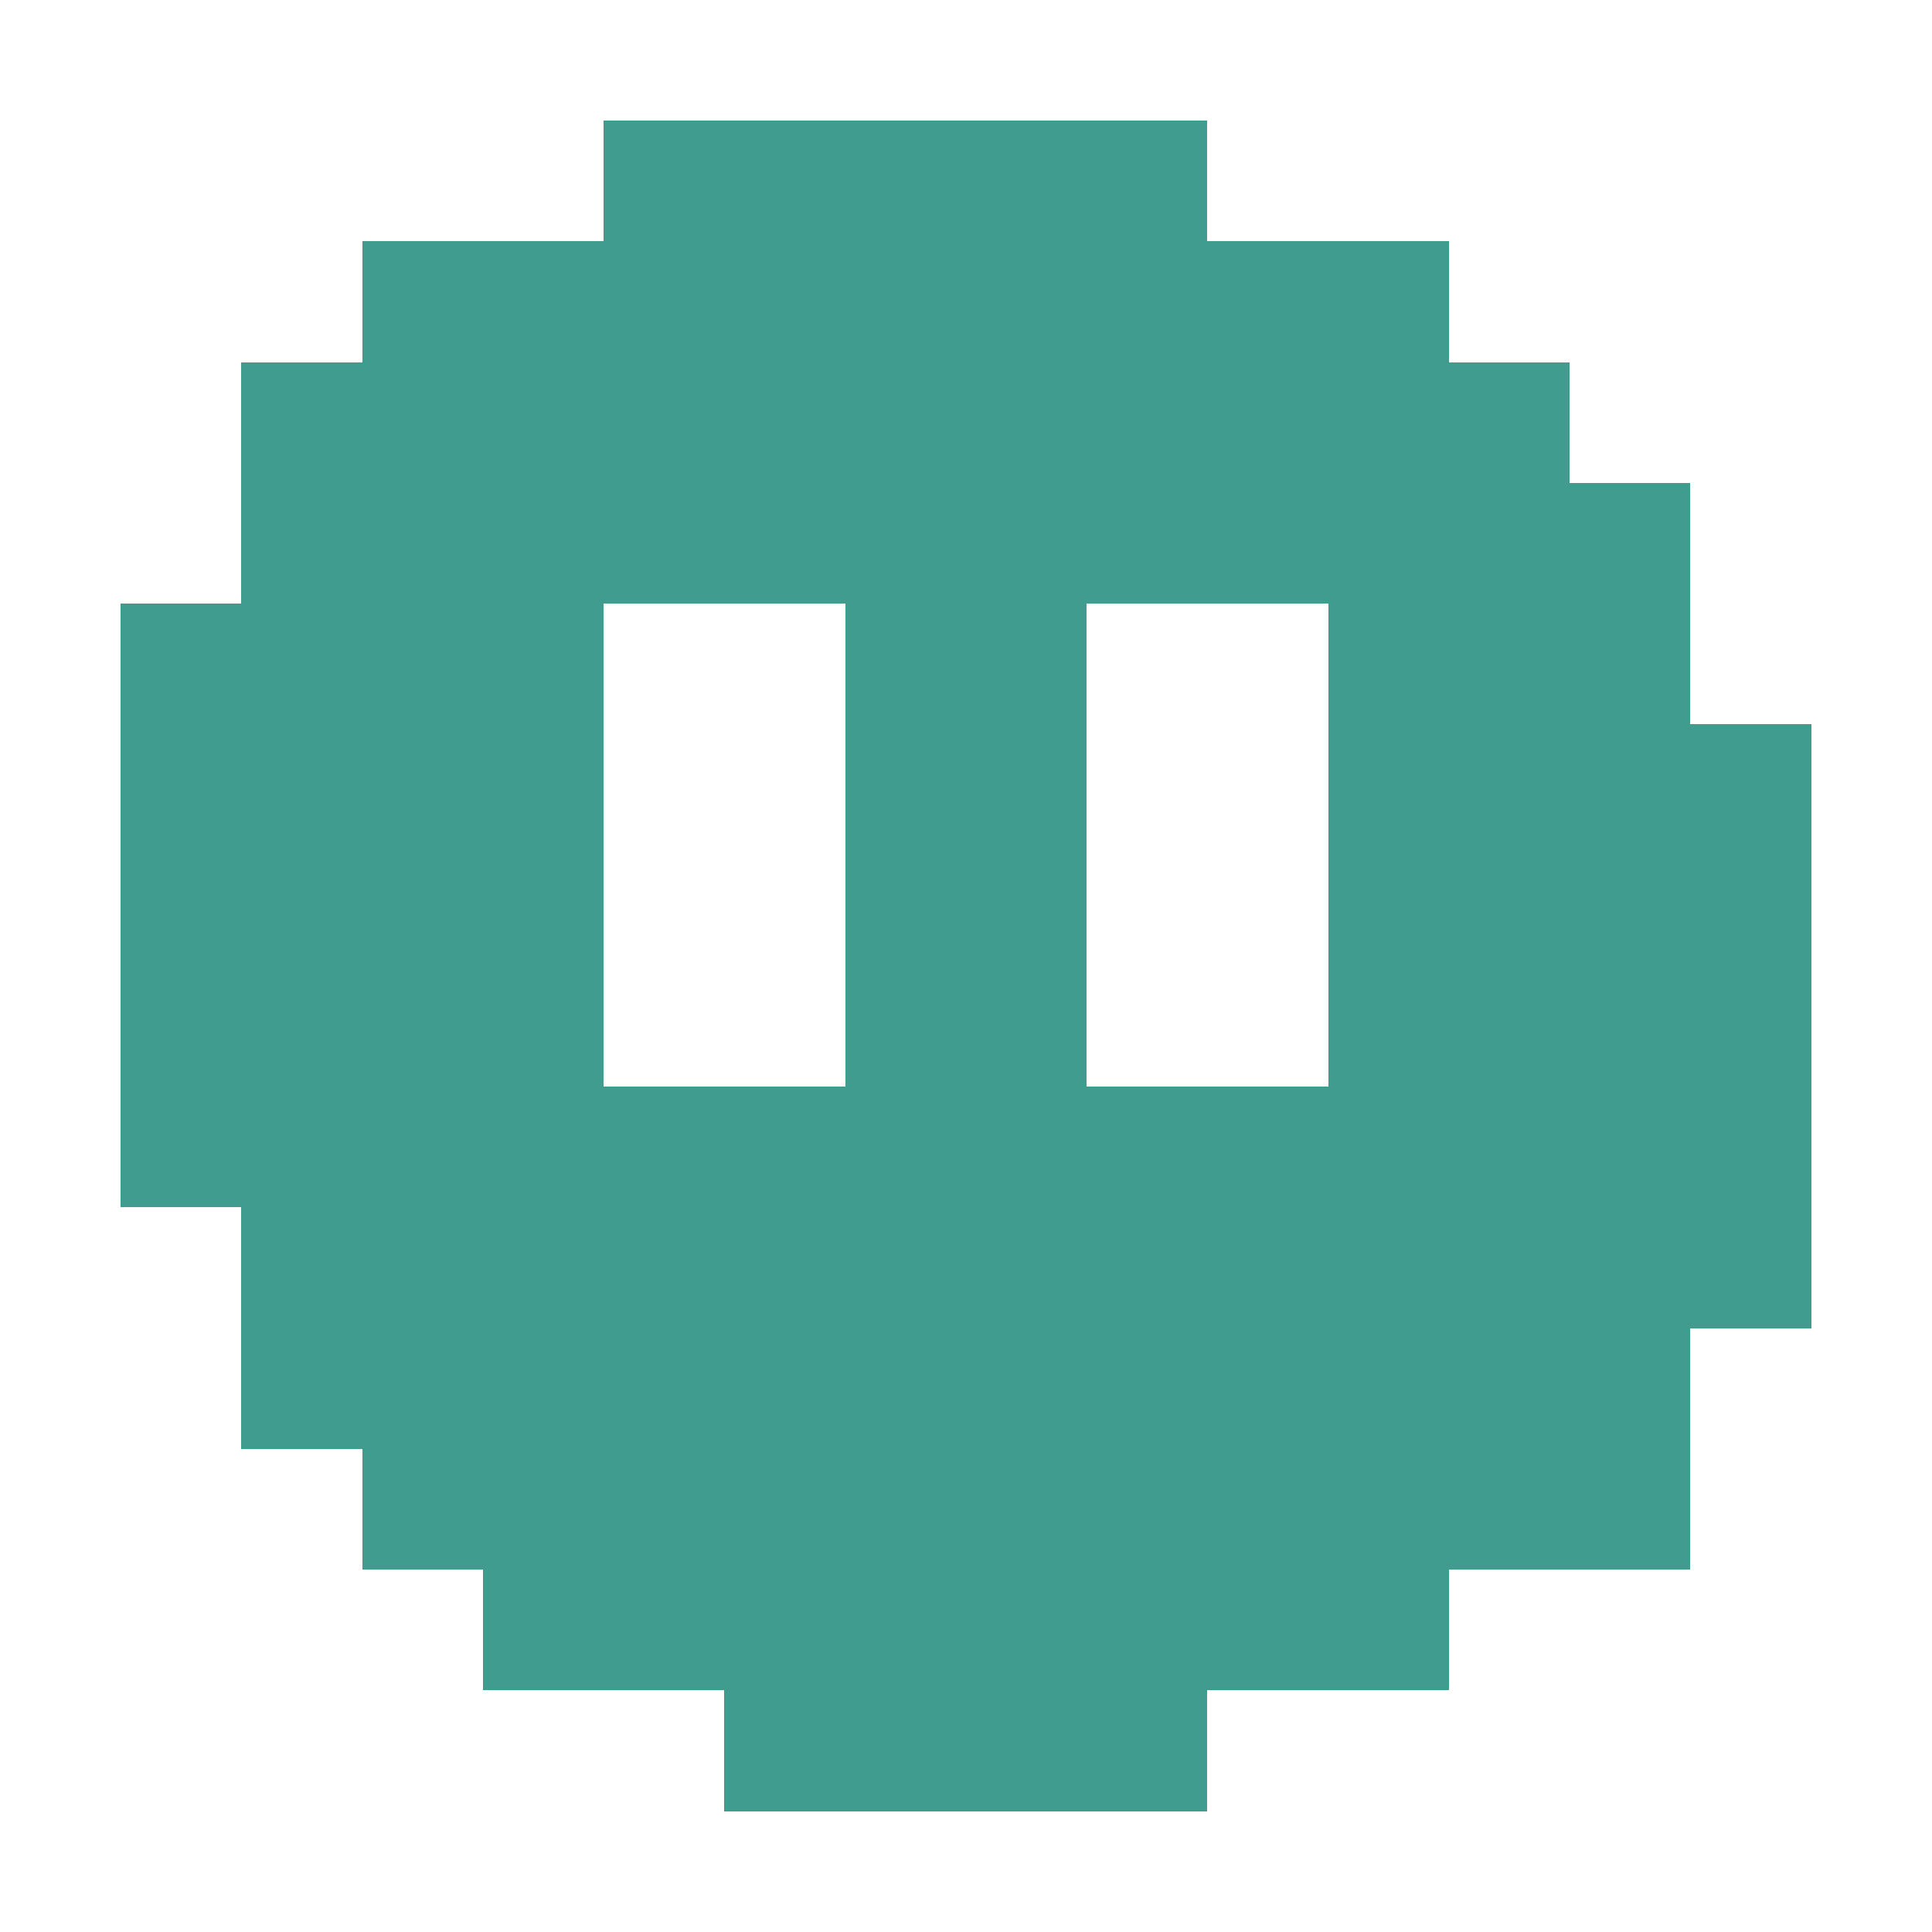
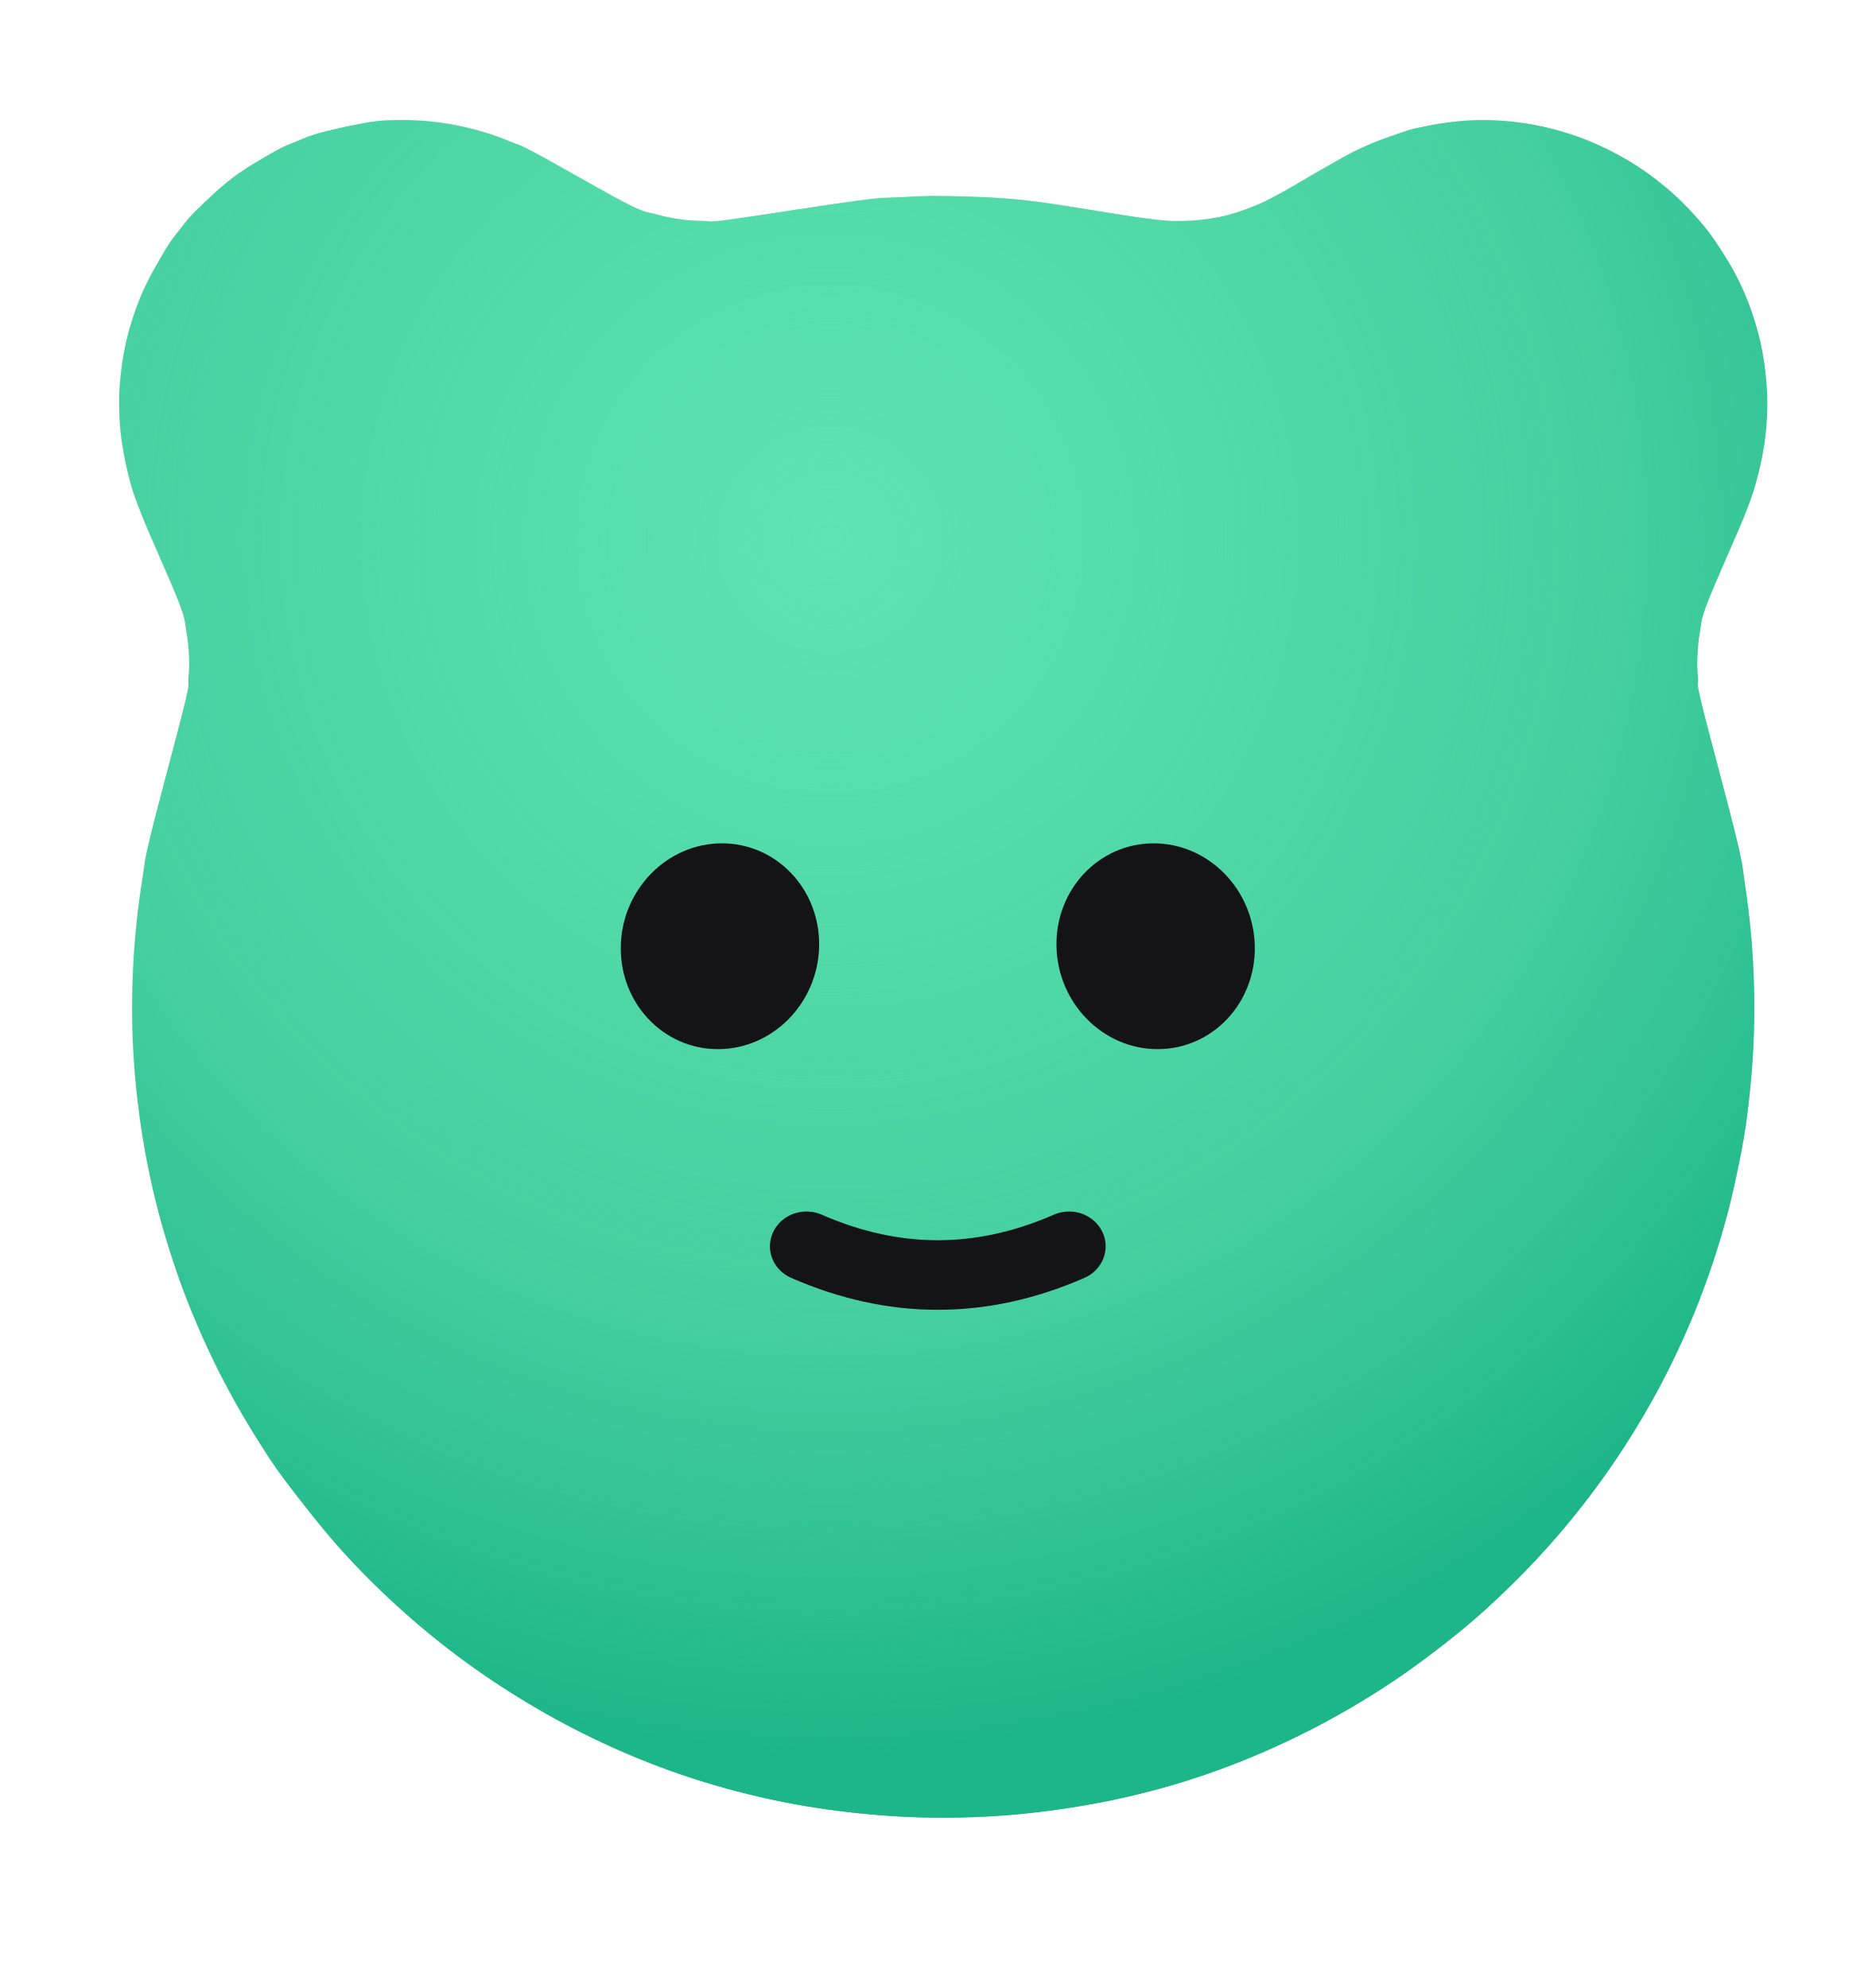
- <svg xmlns="http://www.w3.org/2000/svg" viewBox="0 0 16 16" shape-rendering="crispEdges">
-   <path fill="#3f9c8f" fill-rule="evenodd" d="M5 1H10V2H5ZM3 2H12V3H3ZM2 3H13V4H2ZM2 4H14V5H2ZM1 5H14V6H1ZM1 6H15V10H1ZM2 10H15V11H2ZM2 11H14V12H2ZM3 12H14V13H3ZM4 13H12V14H4ZM6 14H10V15H6ZM5 5H7V9H5ZM9 5H11V9H9Z" />
+ <svg xmlns="http://www.w3.org/2000/svg" viewBox="0 -2 200 212">
+   <defs>
+     <clipPath id="gawkbot-clip">
+       <path d="M 39.36 11.03 C 38.00 11.25 35.61 11.76 34.32 12.11 C 33.03 12.45 32.45 12.74 31.61 13.08 C 30.77 13.42 30.40 13.52 29.28 14.15 C 28.16 14.79 26.29 15.85 24.91 16.88 C 23.52 17.92 21.94 19.44 20.99 20.37 C 20.04 21.29 19.77 21.72 19.21 22.43 C 18.65 23.14 18.31 23.49 17.63 24.63 C 16.95 25.77 15.83 27.67 15.14 29.28 C 14.44 30.90 13.88 32.64 13.48 34.32 C 13.08 36.00 12.86 37.74 12.75 39.36 C 12.65 40.97 12.70 42.46 12.85 44.01 C 13.01 45.56 13.32 47.17 13.69 48.66 C 14.07 50.14 14.21 50.66 15.11 52.92 C 16.00 55.18 18.28 60.15 19.07 62.22 C 19.86 64.29 19.69 64.35 19.87 65.32 C 20.05 66.29 20.12 67.19 20.16 68.03 C 20.19 68.87 20.17 69.52 20.09 70.36 C 20.01 71.20 20.36 70.29 19.69 73.07 C 19.02 75.85 16.82 83.92 16.07 87.02 C 15.32 90.12 15.44 90.05 15.19 91.67 C 14.93 93.28 14.70 94.96 14.53 96.71 C 14.35 98.45 14.22 100.32 14.15 102.13 C 14.08 103.94 14.07 105.75 14.11 107.56 C 14.16 109.36 14.26 111.17 14.42 112.98 C 14.58 114.79 14.81 116.66 15.07 118.41 C 15.34 120.15 15.63 121.76 15.99 123.44 C 16.35 125.12 16.76 126.80 17.23 128.48 C 17.70 130.16 18.25 131.90 18.80 133.52 C 19.35 135.13 19.92 136.62 20.56 138.17 C 21.20 139.72 21.89 141.28 22.63 142.82 C 23.37 144.36 24.19 145.93 25.02 147.42 C 25.85 148.90 26.69 150.31 27.59 151.73 C 28.50 153.15 29.02 154.05 30.44 155.93 C 31.86 157.80 34.15 160.76 36.11 162.97 C 38.08 165.18 40.09 167.20 42.25 169.17 C 44.40 171.14 46.68 173.02 49.04 174.78 C 51.40 176.53 53.89 178.19 56.41 179.69 C 58.92 181.20 61.51 182.57 64.16 183.81 C 66.80 185.05 69.52 186.16 72.29 187.12 C 75.07 188.09 77.98 188.92 80.82 189.58 C 83.66 190.25 86.44 190.74 89.34 191.11 C 92.25 191.48 95.29 191.73 98.26 191.81 C 101.23 191.89 104.20 191.81 107.17 191.59 C 110.14 191.36 113.18 190.97 116.08 190.45 C 118.99 189.94 121.83 189.27 124.61 188.48 C 127.38 187.68 130.03 186.77 132.74 185.67 C 135.46 184.57 138.25 183.27 140.88 181.88 C 143.51 180.48 146.08 178.95 148.53 177.31 C 150.98 175.67 153.47 173.78 155.61 172.04 C 157.74 170.30 159.56 168.61 161.36 166.84 C 163.15 165.07 164.77 163.33 166.40 161.42 C 168.02 159.51 169.64 157.45 171.11 155.38 C 172.58 153.31 173.95 151.18 175.22 149.02 C 176.49 146.86 177.64 144.69 178.71 142.43 C 179.79 140.17 180.78 137.85 181.66 135.46 C 182.55 133.07 183.36 130.55 184.03 128.09 C 184.71 125.64 185.29 122.86 185.70 120.73 C 186.11 118.60 186.29 117.18 186.50 115.31 C 186.71 113.43 186.88 111.43 186.97 109.49 C 187.07 107.56 187.09 105.62 187.05 103.68 C 187.01 101.74 186.90 99.74 186.74 97.87 C 186.58 96.00 186.35 94.19 186.09 92.44 C 185.83 90.70 185.94 90.64 185.17 87.41 C 184.40 84.18 182.15 75.91 181.46 73.07 C 180.78 70.23 181.14 71.20 181.07 70.36 C 180.99 69.52 180.96 68.87 181.00 68.03 C 181.04 67.19 181.10 66.29 181.28 65.32 C 181.46 64.35 181.29 64.29 182.09 62.22 C 182.88 60.15 185.15 55.18 186.05 52.92 C 186.94 50.66 187.09 50.08 187.46 48.66 C 187.83 47.24 188.10 45.81 188.26 44.39 C 188.42 42.97 188.49 41.62 188.44 40.13 C 188.38 38.65 188.20 36.97 187.92 35.48 C 187.65 34.00 187.25 32.59 186.78 31.22 C 186.30 29.85 185.73 28.53 185.06 27.24 C 184.38 25.95 183.44 24.50 182.73 23.47 C 182.02 22.44 181.50 21.84 180.79 21.05 C 180.08 20.26 179.31 19.46 178.47 18.70 C 177.63 17.95 176.66 17.17 175.76 16.52 C 174.85 15.86 174.01 15.33 173.04 14.78 C 172.08 14.24 170.98 13.69 169.94 13.24 C 168.91 12.80 167.88 12.42 166.84 12.11 C 165.81 11.79 164.78 11.54 163.74 11.34 C 162.71 11.14 161.68 11.00 160.64 10.91 C 159.61 10.82 158.51 10.80 157.54 10.81 C 156.58 10.83 155.74 10.89 154.83 11.00 C 153.93 11.10 153.02 11.25 152.12 11.44 C 151.21 11.63 150.70 11.68 149.41 12.14 C 148.11 12.59 146.49 13.10 144.35 14.17 C 142.22 15.24 138.42 17.58 136.62 18.56 C 134.81 19.54 134.62 19.63 133.52 20.06 C 132.42 20.49 131.26 20.90 130.03 21.14 C 128.80 21.39 127.51 21.54 126.16 21.56 C 124.80 21.57 124.67 21.62 121.89 21.25 C 119.12 20.89 112.98 19.77 109.49 19.38 C 106.01 18.99 103.23 18.97 100.97 18.91 C 98.71 18.86 97.55 18.96 95.93 19.04 C 94.32 19.12 94.32 19.02 91.28 19.42 C 88.25 19.82 80.43 21.07 77.72 21.43 C 75.01 21.78 75.85 21.56 75.01 21.56 C 74.17 21.55 73.52 21.52 72.68 21.41 C 71.84 21.29 70.94 21.14 69.97 20.86 C 69.00 20.58 69.00 20.81 66.87 19.73 C 64.74 18.65 59.25 15.46 57.18 14.36 C 55.11 13.26 55.37 13.49 54.47 13.12 C 53.56 12.75 52.73 12.43 51.76 12.14 C 50.79 11.85 49.69 11.56 48.66 11.36 C 47.62 11.16 46.59 11.01 45.56 10.92 C 44.52 10.83 43.49 10.79 42.46 10.81 C 41.42 10.83 40.71 10.81 39.36 11.03 Z" />
+     </clipPath>
+     <radialGradient id="gawkbot-shadow" gradientUnits="userSpaceOnUse" cx="88.5" cy="55.5" r="129.6">
+       <stop offset="0.65" stop-color="#1db688" stop-opacity="0" />
+       <stop offset="1" stop-color="#1db688" stop-opacity="1" />
+     </radialGradient>
+     <radialGradient id="gawkbot-light" gradientUnits="userSpaceOnUse" cx="88.5" cy="55.5" r="129.6">
+       <stop offset="0" stop-color="#5fe4b4" stop-opacity="1" />
+       <stop offset="0.65" stop-color="#5fe4b4" stop-opacity="0" />
+     </radialGradient>
+   </defs>
+   <path d="M 39.36 11.03 C 38.00 11.25 35.61 11.76 34.32 12.11 C 33.03 12.45 32.45 12.74 31.61 13.08 C 30.77 13.42 30.40 13.52 29.28 14.15 C 28.16 14.79 26.29 15.85 24.91 16.88 C 23.52 17.92 21.94 19.44 20.99 20.37 C 20.04 21.29 19.77 21.72 19.21 22.43 C 18.65 23.14 18.31 23.49 17.63 24.63 C 16.95 25.77 15.83 27.67 15.14 29.28 C 14.44 30.90 13.88 32.64 13.48 34.32 C 13.08 36.00 12.86 37.74 12.75 39.36 C 12.65 40.97 12.70 42.46 12.85 44.01 C 13.01 45.56 13.32 47.17 13.69 48.66 C 14.07 50.14 14.21 50.66 15.11 52.92 C 16.00 55.18 18.28 60.15 19.07 62.22 C 19.86 64.29 19.69 64.35 19.87 65.32 C 20.05 66.29 20.12 67.19 20.16 68.03 C 20.19 68.87 20.17 69.52 20.09 70.36 C 20.01 71.20 20.36 70.29 19.69 73.07 C 19.02 75.85 16.82 83.92 16.07 87.02 C 15.32 90.12 15.44 90.05 15.19 91.67 C 14.93 93.28 14.70 94.96 14.53 96.71 C 14.35 98.45 14.22 100.32 14.15 102.13 C 14.08 103.94 14.07 105.75 14.11 107.56 C 14.16 109.36 14.26 111.17 14.42 112.98 C 14.58 114.79 14.81 116.66 15.07 118.41 C 15.34 120.15 15.63 121.76 15.99 123.44 C 16.35 125.12 16.76 126.80 17.23 128.48 C 17.70 130.16 18.25 131.90 18.80 133.52 C 19.35 135.13 19.92 136.62 20.56 138.17 C 21.20 139.72 21.89 141.28 22.63 142.82 C 23.37 144.36 24.19 145.93 25.02 147.42 C 25.85 148.90 26.69 150.31 27.59 151.73 C 28.50 153.15 29.02 154.05 30.44 155.93 C 31.86 157.80 34.15 160.76 36.11 162.97 C 38.08 165.18 40.09 167.20 42.25 169.17 C 44.40 171.14 46.68 173.02 49.04 174.78 C 51.40 176.53 53.89 178.19 56.41 179.69 C 58.92 181.20 61.51 182.57 64.16 183.81 C 66.80 185.05 69.52 186.16 72.29 187.12 C 75.07 188.09 77.98 188.92 80.82 189.58 C 83.66 190.25 86.44 190.74 89.34 191.11 C 92.25 191.48 95.29 191.73 98.26 191.81 C 101.23 191.89 104.20 191.81 107.17 191.59 C 110.14 191.36 113.18 190.97 116.08 190.45 C 118.99 189.94 121.83 189.27 124.61 188.48 C 127.38 187.68 130.03 186.77 132.74 185.67 C 135.46 184.57 138.25 183.27 140.88 181.88 C 143.51 180.48 146.08 178.95 148.53 177.31 C 150.98 175.67 153.47 173.78 155.61 172.04 C 157.74 170.30 159.56 168.61 161.36 166.84 C 163.15 165.07 164.77 163.33 166.40 161.42 C 168.02 159.51 169.64 157.45 171.11 155.38 C 172.58 153.31 173.95 151.18 175.22 149.02 C 176.49 146.86 177.64 144.69 178.71 142.43 C 179.79 140.17 180.78 137.85 181.66 135.46 C 182.55 133.07 183.36 130.55 184.03 128.09 C 184.71 125.64 185.29 122.86 185.70 120.73 C 186.11 118.60 186.29 117.18 186.50 115.31 C 186.71 113.43 186.88 111.43 186.97 109.49 C 187.07 107.56 187.09 105.62 187.05 103.68 C 187.01 101.74 186.90 99.74 186.74 97.87 C 186.58 96.00 186.35 94.19 186.09 92.44 C 185.83 90.70 185.94 90.64 185.17 87.41 C 184.40 84.18 182.15 75.91 181.46 73.07 C 180.78 70.23 181.14 71.20 181.07 70.36 C 180.99 69.52 180.96 68.87 181.00 68.03 C 181.04 67.19 181.10 66.29 181.28 65.32 C 181.46 64.35 181.29 64.29 182.09 62.22 C 182.88 60.15 185.15 55.18 186.05 52.92 C 186.94 50.66 187.09 50.08 187.46 48.66 C 187.83 47.24 188.10 45.81 188.26 44.39 C 188.42 42.97 188.49 41.62 188.44 40.13 C 188.38 38.65 188.20 36.97 187.92 35.48 C 187.65 34.00 187.25 32.59 186.78 31.22 C 186.30 29.85 185.73 28.53 185.06 27.24 C 184.38 25.95 183.44 24.50 182.73 23.47 C 182.02 22.44 181.50 21.84 180.79 21.05 C 180.08 20.26 179.31 19.46 178.47 18.70 C 177.63 17.95 176.66 17.17 175.76 16.52 C 174.85 15.86 174.01 15.33 173.04 14.78 C 172.08 14.24 170.98 13.69 169.94 13.24 C 168.91 12.80 167.88 12.42 166.84 12.11 C 165.81 11.79 164.78 11.54 163.74 11.34 C 162.71 11.14 161.68 11.00 160.64 10.91 C 159.61 10.82 158.51 10.80 157.54 10.81 C 156.58 10.83 155.74 10.89 154.83 11.00 C 153.93 11.10 153.02 11.25 152.12 11.44 C 151.21 11.63 150.70 11.68 149.41 12.14 C 148.11 12.59 146.49 13.10 144.35 14.17 C 142.22 15.24 138.42 17.58 136.62 18.56 C 134.81 19.54 134.62 19.63 133.52 20.06 C 132.42 20.49 131.26 20.90 130.03 21.14 C 128.80 21.39 127.51 21.54 126.16 21.56 C 124.80 21.57 124.67 21.62 121.89 21.25 C 119.12 20.89 112.98 19.77 109.49 19.38 C 106.01 18.99 103.23 18.97 100.97 18.91 C 98.71 18.86 97.55 18.96 95.93 19.04 C 94.32 19.12 94.32 19.02 91.28 19.42 C 88.25 19.82 80.43 21.07 77.72 21.43 C 75.01 21.78 75.85 21.56 75.01 21.56 C 74.17 21.55 73.52 21.52 72.68 21.41 C 71.84 21.29 70.94 21.14 69.97 20.86 C 69.00 20.58 69.00 20.81 66.87 19.73 C 64.74 18.65 59.25 15.46 57.18 14.36 C 55.11 13.26 55.37 13.49 54.47 13.12 C 53.56 12.75 52.73 12.43 51.76 12.14 C 50.79 11.85 49.69 11.56 48.66 11.36 C 47.62 11.16 46.59 11.01 45.56 10.92 C 44.52 10.83 43.49 10.79 42.46 10.81 C 41.42 10.83 40.71 10.81 39.36 11.03 Z" fill="#45cfa0" />
+   <g clip-path="url(#gawkbot-clip)">
+     <rect x="-40" y="-40" width="280" height="280" fill="url(#gawkbot-shadow)" />
+   </g>
+   <g clip-path="url(#gawkbot-clip)">
+     <rect x="-40" y="-40" width="280" height="280" fill="url(#gawkbot-light)" />
+   </g>
+   <g clip-path="url(#gawkbot-clip)">
+     <rect fill="#141416" x="-11" y="-11" width="22" height="22" rx="11" transform="translate(0.00 0.00) matrix(0.9613 0 -0.0192 0.9976 76.7709 98.907) translate(0 0.00) scale(1.000 1.000)" />
+     <rect fill="#141416" x="-11" y="-11" width="22" height="22" rx="11" transform="translate(0.00 0.00) matrix(0.9613 0 0.0192 0.9976 123.2291 98.907) translate(0 0.00) scale(1.000 1.000)" />
+     <path fill="none" stroke-linecap="round" stroke-linejoin="round" d="M -14.00 0 Q 0.00 6.44 14.00 0" stroke="#141416" stroke-width="7.80" transform="matrix(1 0 0 0.9511 100 130.9058) rotate(0.00)" />
+   </g>
</svg>
